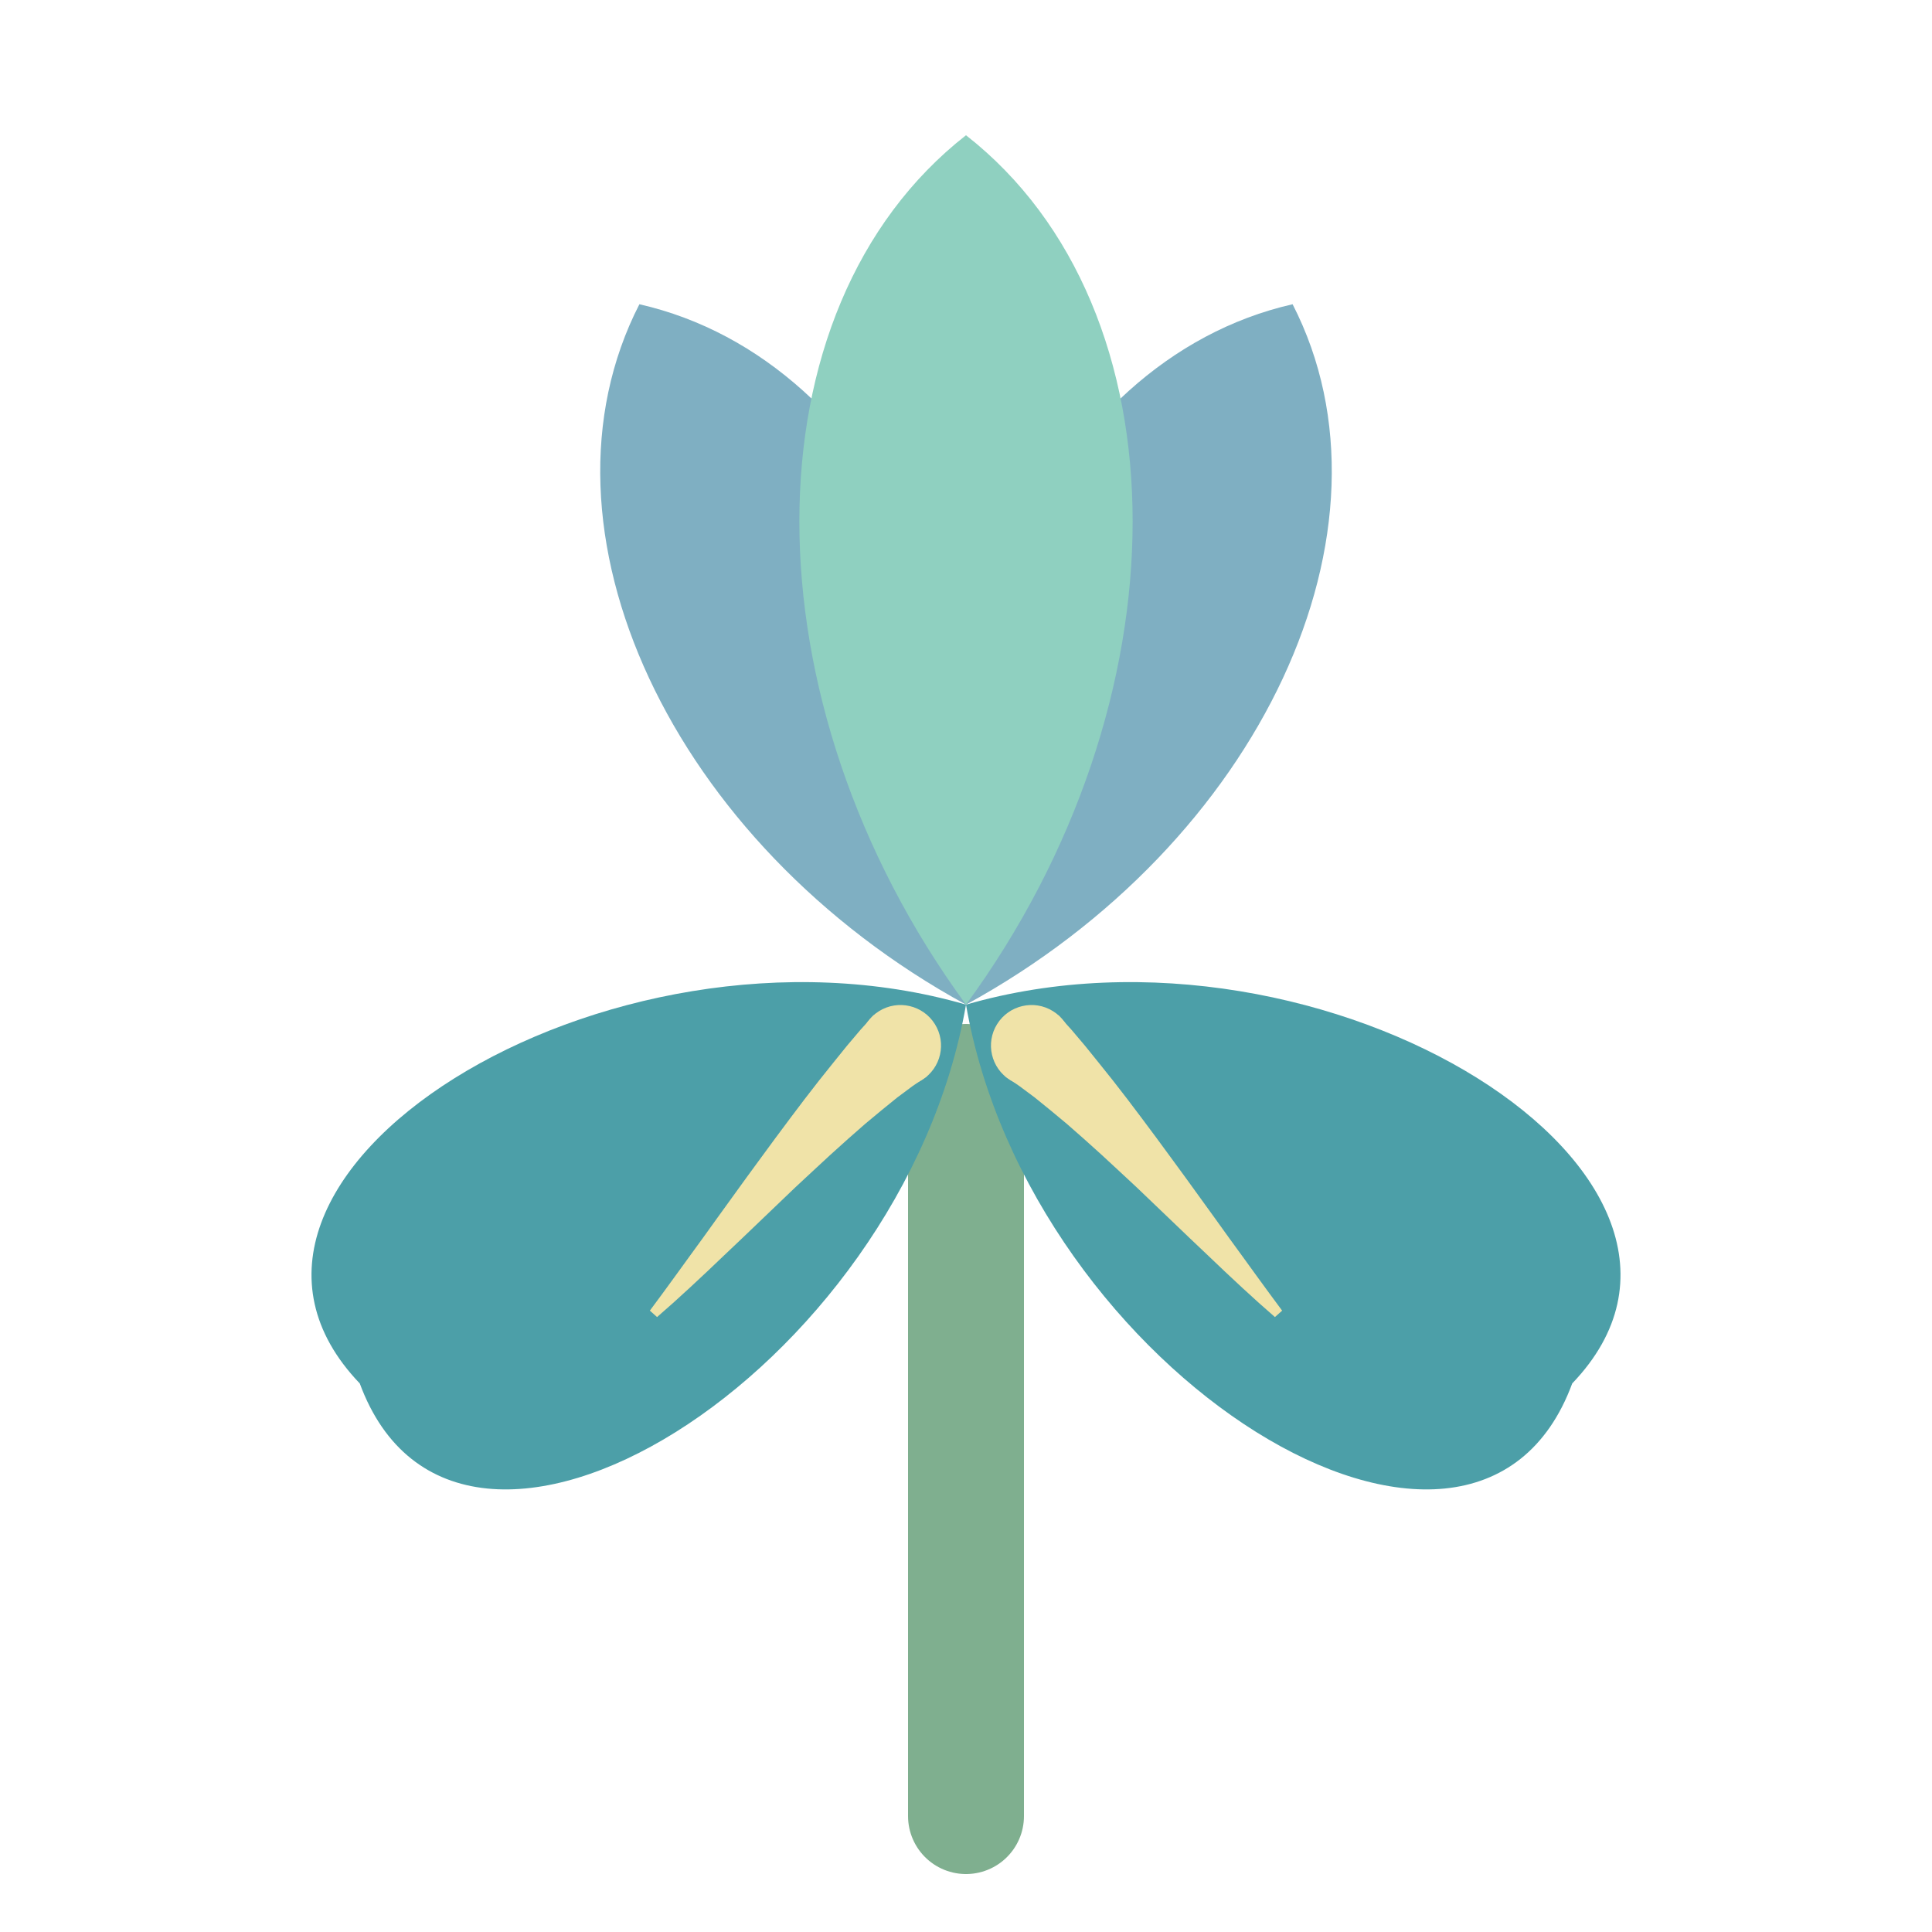
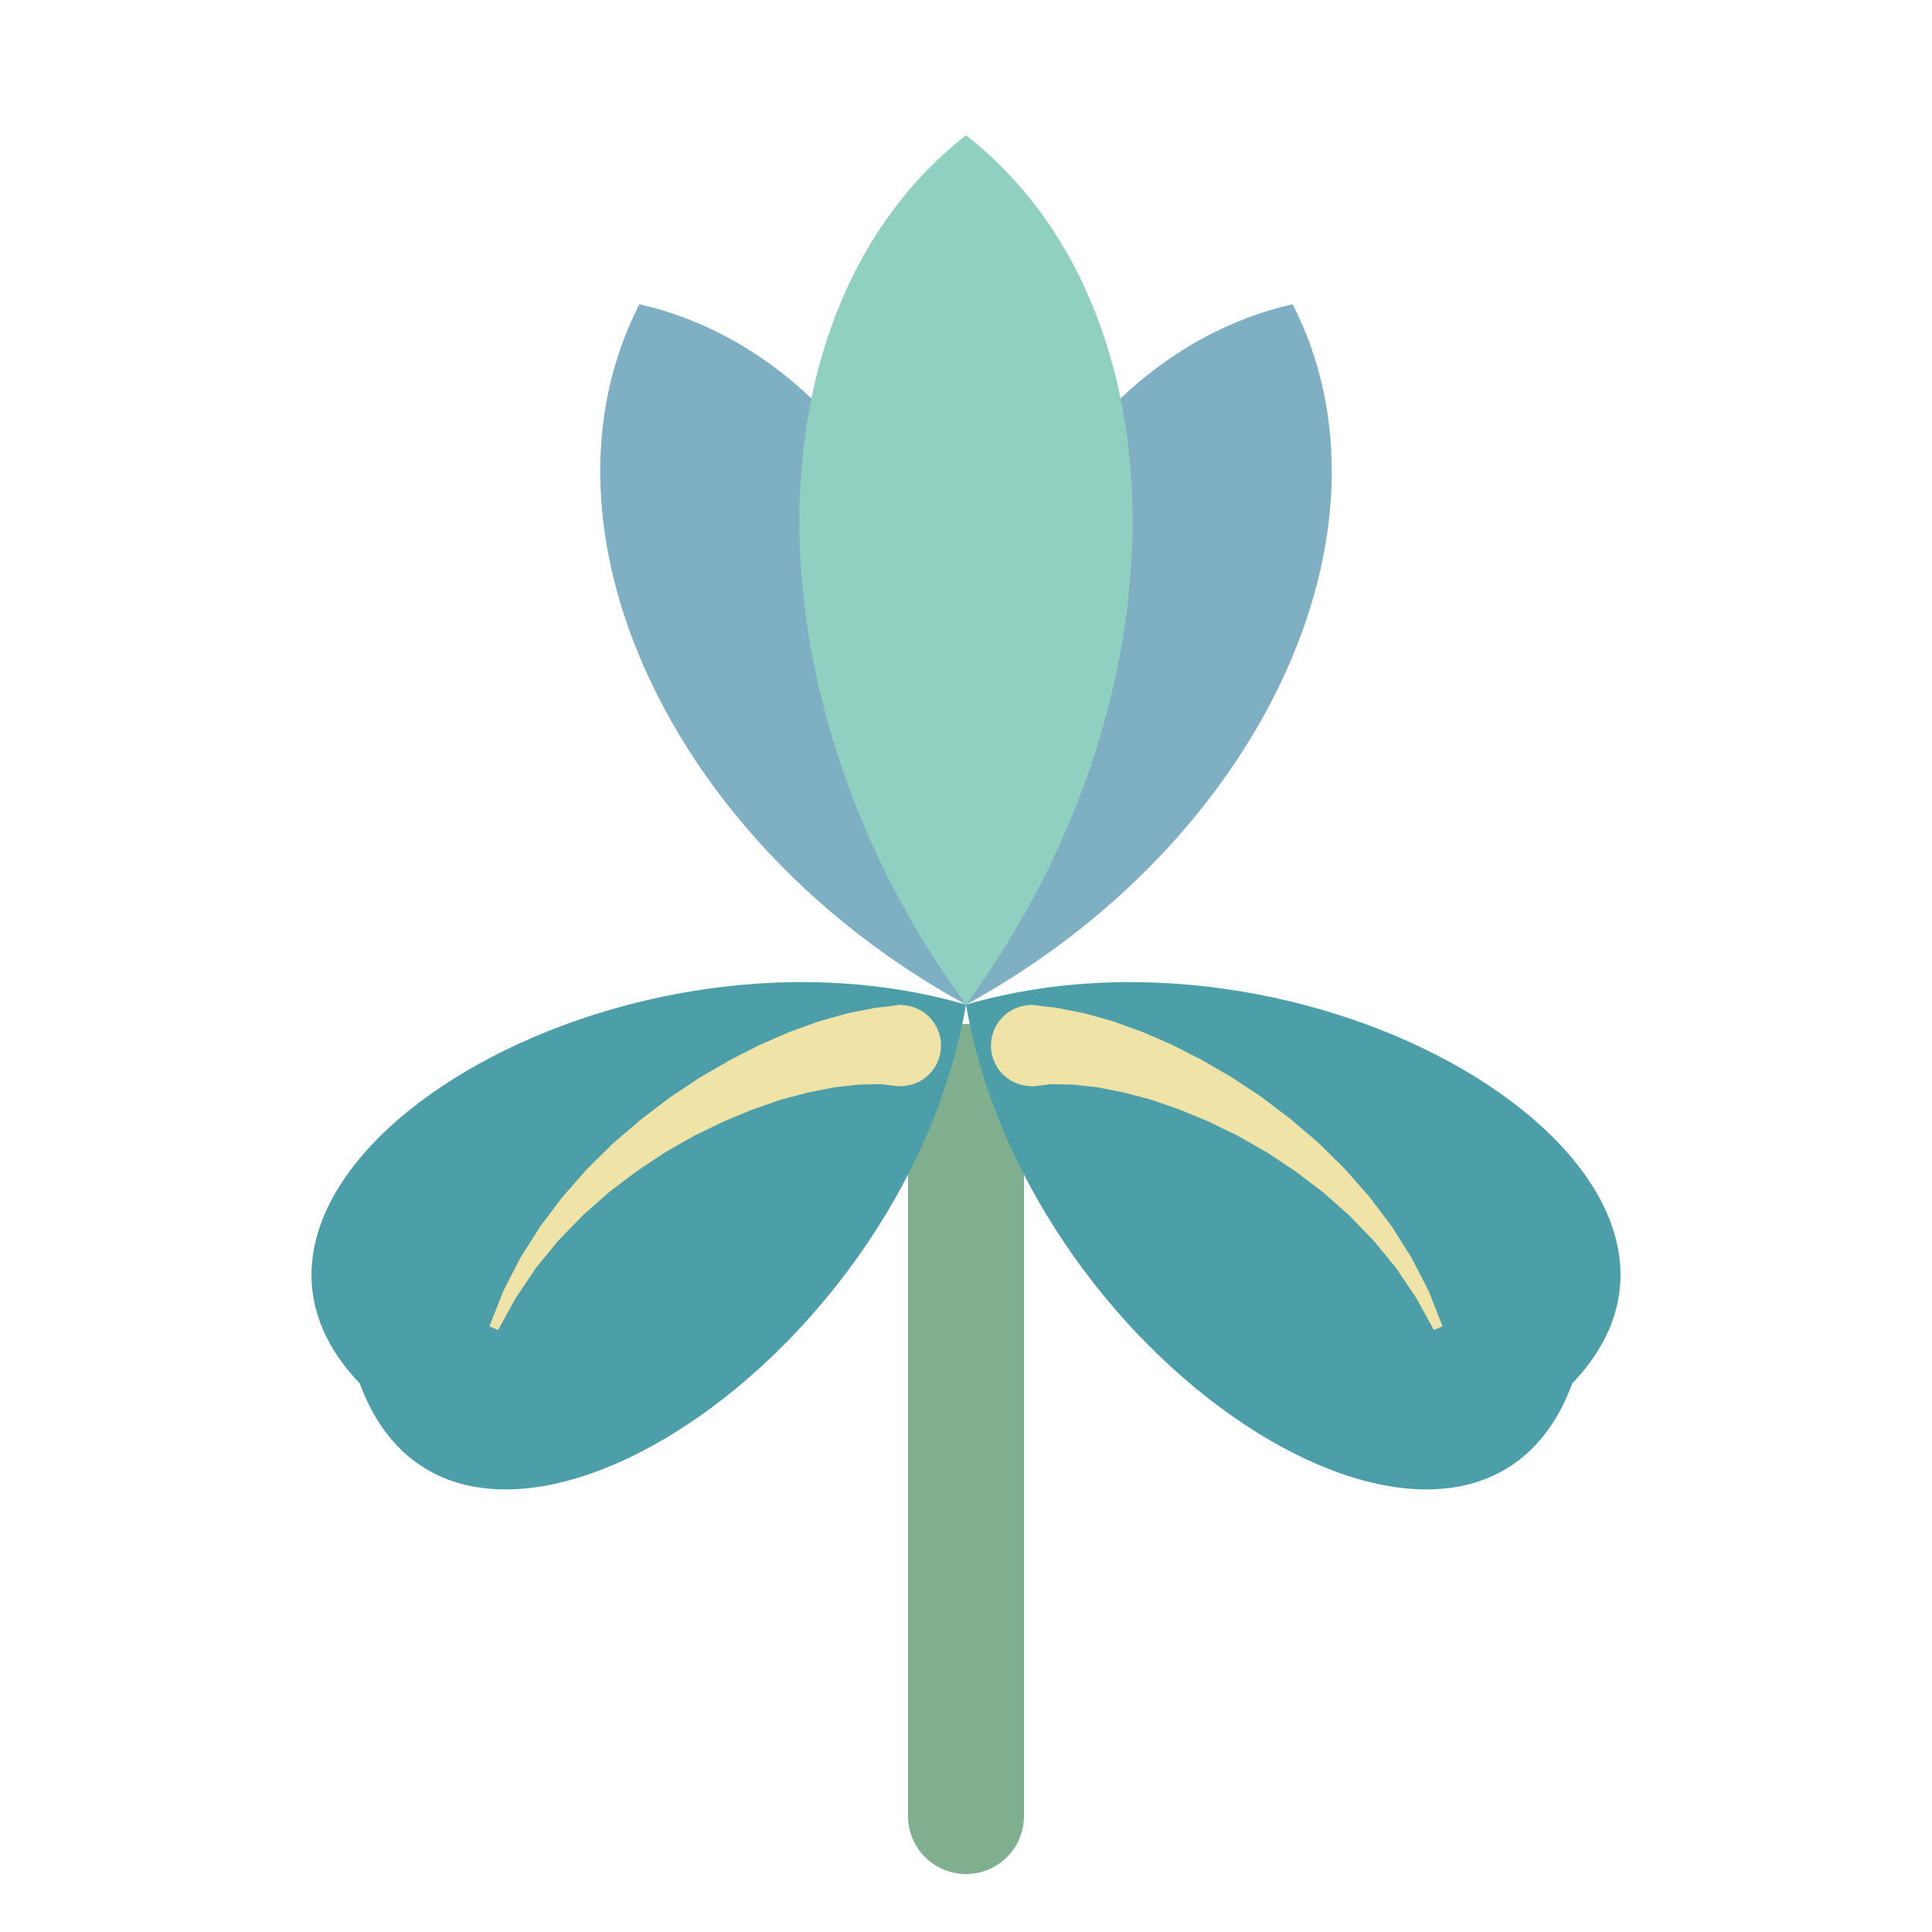
<svg xmlns="http://www.w3.org/2000/svg" viewBox="0 0 100 100">
  <path d="M50 56 V94" fill="none" stroke="#7FAF8F" stroke-width="6" stroke-linecap="round" />
  <g transform="translate(50 52) rotate(122)">
    <path d="M0 0 C-14.4 -12.9 -14.4 -40.0 0 -37 C14.4 -40.0 14.4 -12.9 0 0 Z" fill="#4C9FA8" />
    <g fill="#F0E3A8">
-       <path d="M2.07 -3.67 L2.11 -4.58 L2.19 -5.56 L2.32 -6.61 L2.47 -7.71 L2.66 -8.87 L2.87 -10.06 L3.10 -11.27 L3.34 -12.51 L3.60 -13.76 L3.86 -15.01 L4.12 -16.26 L4.37 -17.49 L4.62 -18.71 L4.85 -19.89 L5.06 -21.04 L5.24 -22.13 L4.76 -22.27 L4.35 -21.23 L3.92 -20.16 L3.47 -19.05 L3.01 -17.91 L2.53 -16.74 L2.05 -15.56 L1.57 -14.38 L1.09 -13.18 L0.62 -12.00 L0.16 -10.82 L-0.28 -9.67 L-0.70 -8.53 L-1.09 -7.42 L-1.46 -6.35 L-1.79 -5.32 L-2.07 -4.33 Z" />
+       <path d="M1.75 -5.17 L1.15 -5.93 L0.58 -6.88 L0.03 -8.02 L-0.46 -9.30 L-0.90 -10.71 L-1.25 -12.24 L-1.52 -13.85 L-1.70 -15.53 L-1.77 -17.26 L-1.72 -19.03 L-1.56 -20.81 L-1.26 -22.60 L-0.82 -24.38 L-0.23 -26.12 L0.53 -27.82 L1.45 -29.46 L1.05 -29.74 L-0.11 -28.18 L-1.10 -26.52 L-1.94 -24.78 L-2.63 -22.98 L-3.18 -21.13 L-3.60 -19.26 L-3.88 -17.38 L-4.05 -15.52 L-4.10 -13.68 L-4.04 -11.88 L-3.89 -10.15 L-3.64 -8.49 L-3.30 -6.91 L-2.87 -5.44 L-2.35 -4.07 L-1.75 -2.83 Z" />
      <circle cx="0.00" cy="-4.00" r="2.10" />
    </g>
  </g>
  <g transform="translate(50 52) rotate(-122)">
    <path d="M0 0 C-14.4 -12.9 -14.4 -40.0 0 -37 C14.4 -40.0 14.4 -12.9 0 0 Z" fill="#4C9FA8" />
    <g fill="#F0E3A8">
-       <path d="M2.07 -4.33 L1.79 -5.32 L1.46 -6.35 L1.09 -7.42 L0.70 -8.53 L0.28 -9.67 L-0.16 -10.82 L-0.62 -12.00 L-1.09 -13.18 L-1.57 -14.38 L-2.05 -15.56 L-2.53 -16.74 L-3.01 -17.91 L-3.47 -19.05 L-3.92 -20.16 L-4.35 -21.23 L-4.76 -22.27 L-5.24 -22.13 L-5.06 -21.04 L-4.85 -19.89 L-4.62 -18.71 L-4.37 -17.49 L-4.12 -16.26 L-3.86 -15.01 L-3.60 -13.76 L-3.34 -12.51 L-3.10 -11.27 L-2.87 -10.06 L-2.66 -8.87 L-2.47 -7.71 L-2.32 -6.61 L-2.19 -5.56 L-2.11 -4.58 L-2.07 -3.67 Z" />
+       <path d="M1.75 -2.83 L2.35 -4.07 L2.87 -5.44 L3.30 -6.91 L3.64 -8.49 L3.89 -10.15 L4.04 -11.88 L4.10 -13.68 L4.05 -15.52 L3.88 -17.38 L3.60 -19.26 L3.18 -21.13 L2.63 -22.98 L1.94 -24.78 L1.10 -26.52 L0.11 -28.18 L-1.05 -29.74 L-1.45 -29.46 L-0.53 -27.82 L0.23 -26.12 L0.82 -24.38 L1.26 -22.60 L1.56 -20.81 L1.72 -19.03 L1.77 -17.26 L1.70 -15.53 L1.52 -13.85 L1.25 -12.24 L0.90 -10.71 L0.46 -9.30 L-0.03 -8.02 L-0.58 -6.88 L-1.15 -5.93 L-1.75 -5.17 Z" />
      <circle cx="0.00" cy="-4.00" r="2.10" />
    </g>
  </g>
  <g transform="translate(50 52) rotate(25)">
    <path d="M0 0 C-10.3 -14.0 -10.3 -32.0 0 -40 C10.3 -32.0 10.3 -14.0 0 0 Z" fill="#7FAFC2" />
  </g>
  <g transform="translate(50 52) rotate(-25)">
    <path d="M0 0 C-10.3 -14.0 -10.3 -32.0 0 -40 C10.3 -32.0 10.3 -14.0 0 0 Z" fill="#7FAFC2" />
  </g>
  <g transform="translate(50 52) rotate(0)">
    <path d="M0 0 C-11.5 -15.7 -11.5 -36.0 0 -45 C11.5 -36.0 11.5 -15.7 0 0 Z" fill="#8FD0C0" />
  </g>
</svg>
